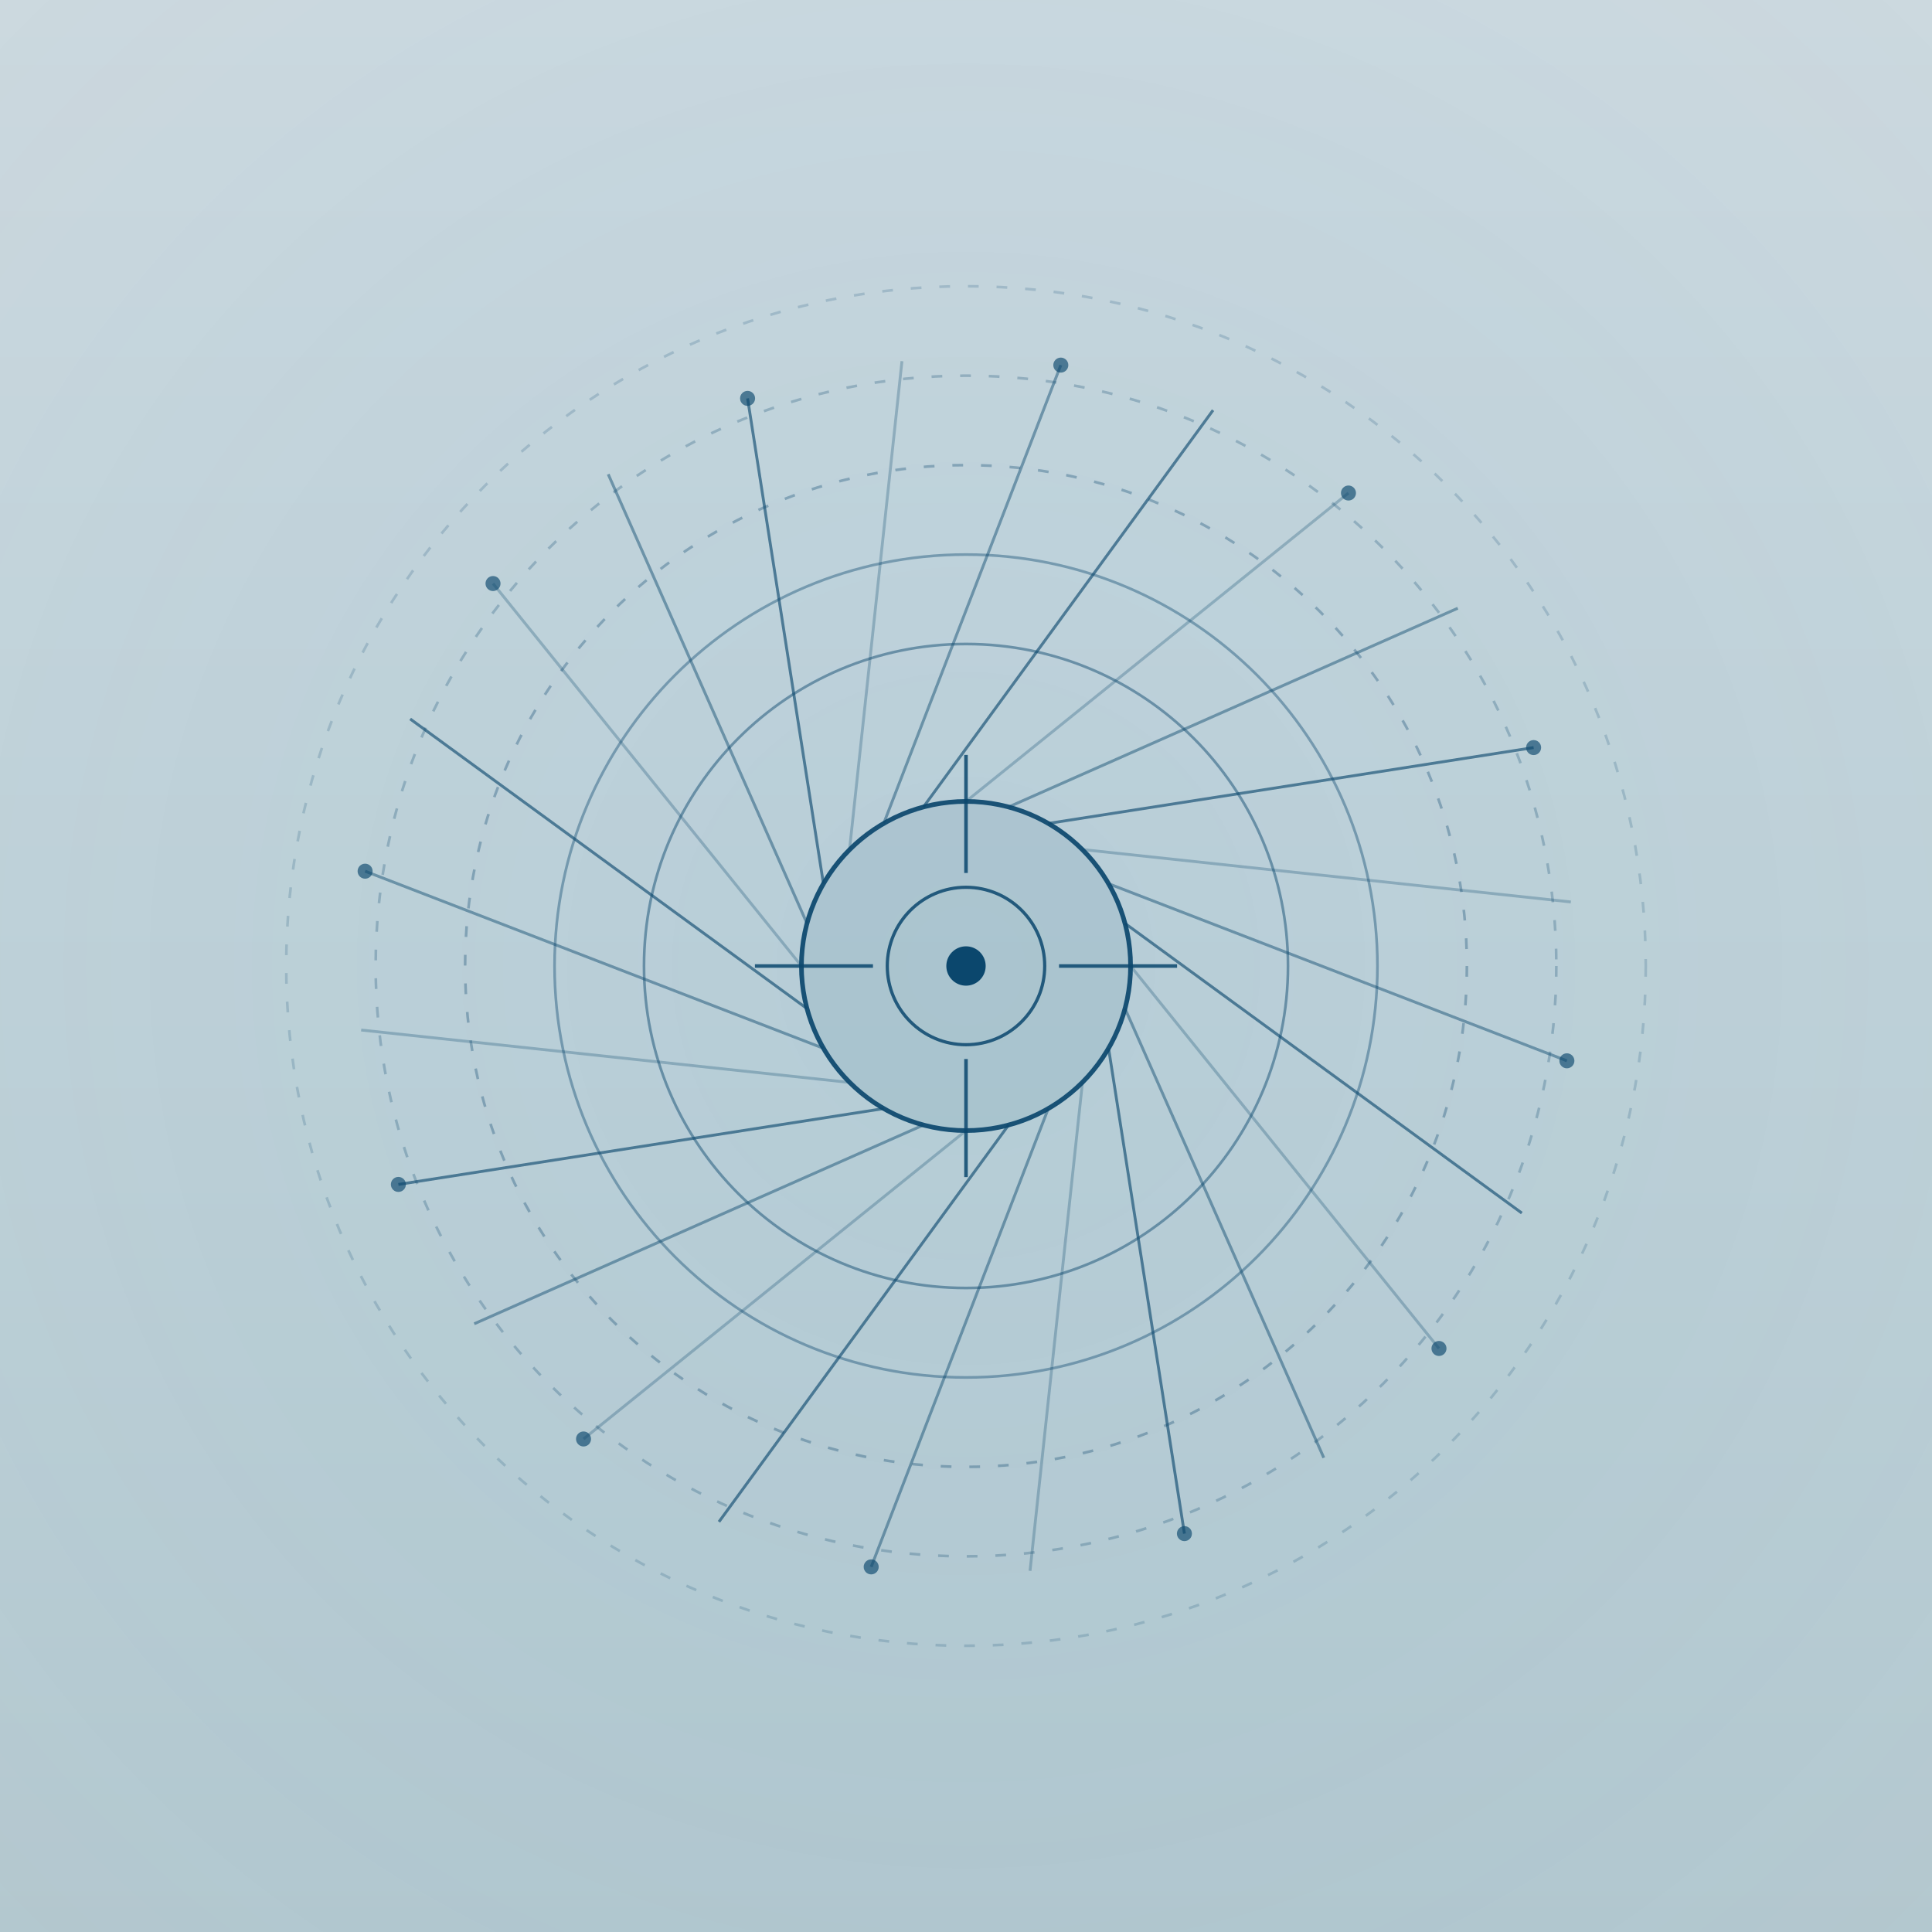
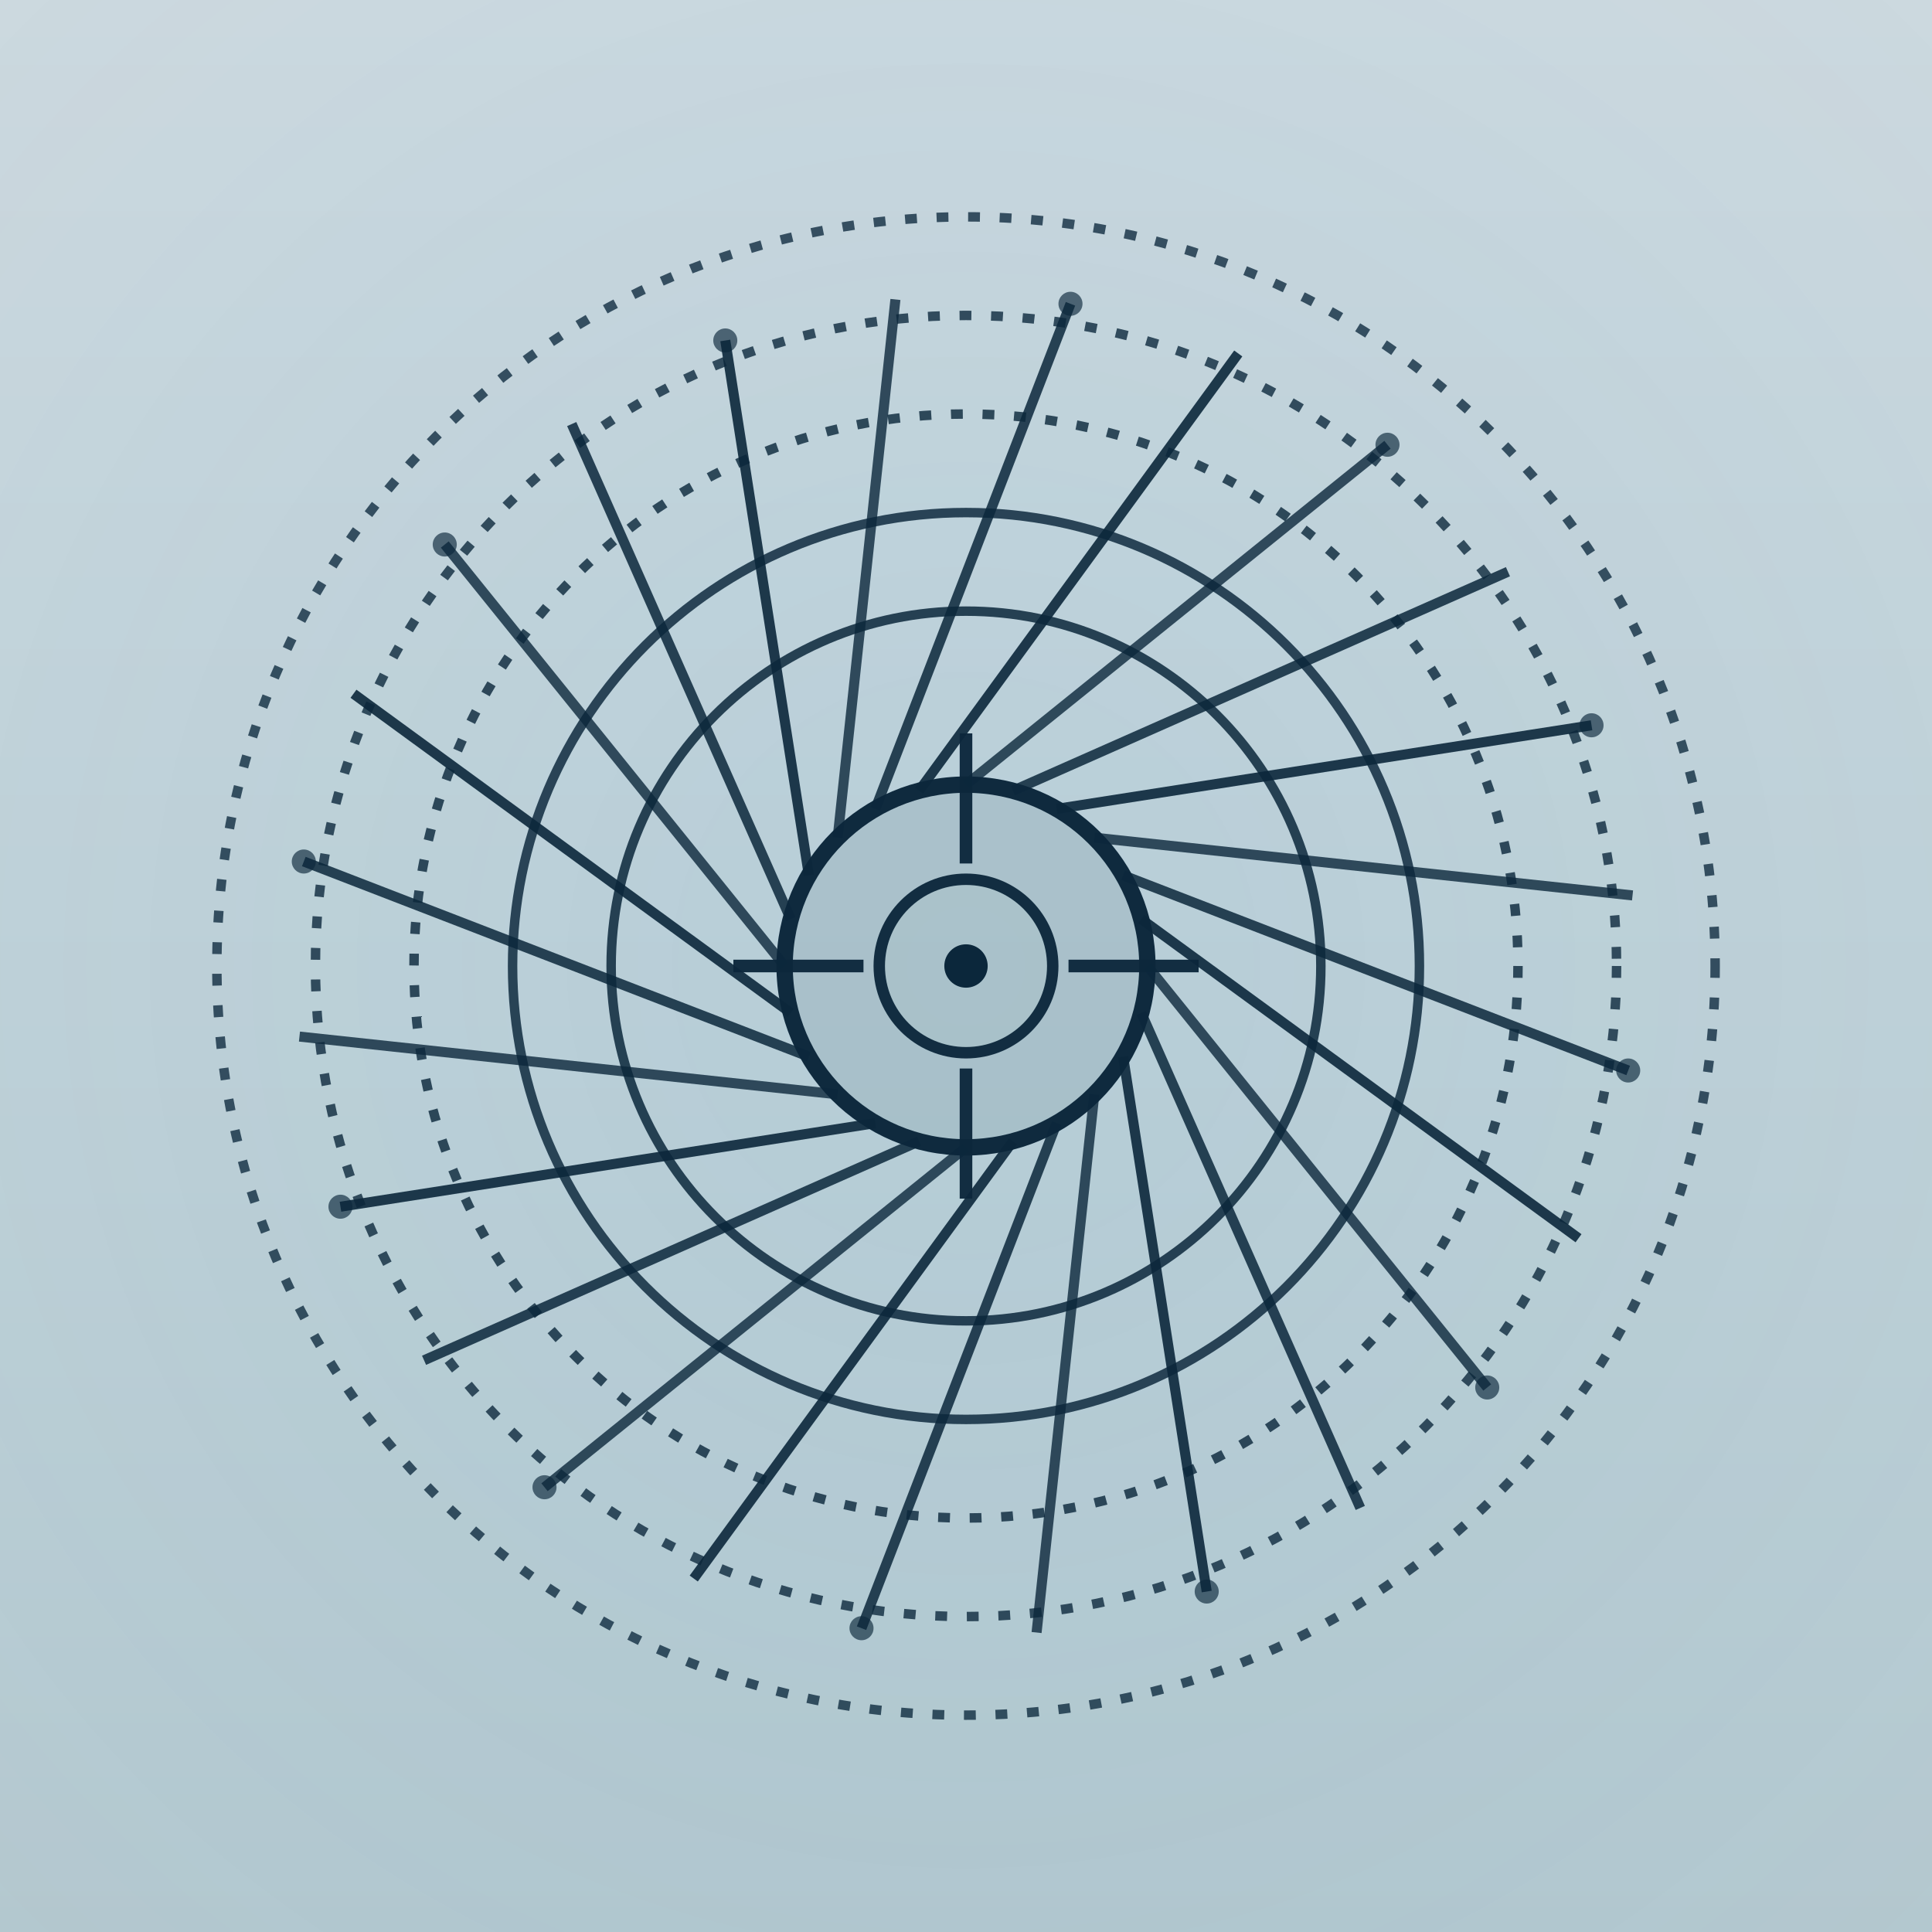
- <svg xmlns="http://www.w3.org/2000/svg" viewBox="260 650 1080 1080" width="100%" height="100%">
+ <svg xmlns="http://www.w3.org/2000/svg" viewBox="310 700 980 980" width="100%" height="100%">
  <defs>
    <linearGradient id="bg-attention" x1="0%" y1="0%" x2="0%" y2="100%">
      <stop offset="0%" stop-color="#cdd9df" />
      <stop offset="60%" stop-color="#c0d1d7" />
      <stop offset="100%" stop-color="#b4c8cf" />
    </linearGradient>
    <radialGradient id="halo-attention" cx="50%" cy="50%" r="75%">
      <stop offset="0%" stop-color="#0284c7" stop-opacity="0.06" />
      <stop offset="55%" stop-color="#0284c7" stop-opacity="0.03" />
      <stop offset="100%" stop-color="#0284c7" stop-opacity="0.00" />
    </radialGradient>
  </defs>
-   <rect x="260" y="650" width="1080" height="1080" fill="url(#bg-attention)" />
-   <rect x="260" y="650" width="1080" height="1080" fill="url(#halo-attention)" />
+   <rect x="310" y="700" width="980" height="980" fill="url(#bg-attention)" />
+   <rect x="310" y="700" width="980" height="980" fill="url(#halo-attention)" />
  <g class="emblem-foveal-aperture" transform="translate(0, -210)">
-     <circle cx="800" cy="1400" r="380" stroke="#0b476d" stroke-width="1.5" stroke-dasharray="6,10" fill="none" opacity="0.19" />
-     <circle cx="800" cy="1400" r="330" stroke="#0b476d" stroke-width="1.5" stroke-dasharray="6,10" fill="none" opacity="0.26" />
-     <circle cx="800" cy="1400" r="280" stroke="#0b476d" stroke-width="1.5" stroke-dasharray="6,10" fill="none" opacity="0.33" />
-     <circle cx="800" cy="1400" r="230" stroke="#0b476d" stroke-width="1.5" fill="none" opacity="0.40" />
-     <circle cx="800" cy="1400" r="180" stroke="#0b476d" stroke-width="1.5" fill="none" opacity="0.47" />
-     <line x1="892.0" y1="1400.0" x2="1064.4" y2="1613.8" stroke="#0b476d" stroke-width="1.6" opacity="0.28" />
-     <circle cx="1064.4" cy="1613.8" r="4.2" fill="#0b476d" opacity="0.65" />
-     <line x1="888.9" y1="1423.8" x2="1000.0" y2="1674.9" stroke="#0b476d" stroke-width="1.6" opacity="0.46" />
-     <line x1="879.7" y1="1446.0" x2="922.1" y2="1717.3" stroke="#0b476d" stroke-width="1.6" opacity="0.63" />
-     <circle cx="922.1" cy="1717.3" r="4.2" fill="#0b476d" opacity="0.65" />
-     <line x1="865.1" y1="1465.1" x2="835.8" y2="1738.1" stroke="#0b476d" stroke-width="1.6" opacity="0.28" />
-     <line x1="846.0" y1="1479.7" x2="747.0" y2="1735.9" stroke="#0b476d" stroke-width="1.6" opacity="0.46" />
-     <circle cx="747.0" cy="1735.9" r="4.2" fill="#0b476d" opacity="0.65" />
-     <line x1="823.8" y1="1488.9" x2="661.9" y2="1710.7" stroke="#0b476d" stroke-width="1.6" opacity="0.63" />
-     <line x1="800.0" y1="1492.0" x2="586.2" y2="1664.4" stroke="#0b476d" stroke-width="1.6" opacity="0.28" />
-     <circle cx="586.2" cy="1664.4" r="4.2" fill="#0b476d" opacity="0.65" />
-     <line x1="776.2" y1="1488.9" x2="525.1" y2="1600.0" stroke="#0b476d" stroke-width="1.6" opacity="0.46" />
-     <line x1="754.0" y1="1479.7" x2="482.7" y2="1522.1" stroke="#0b476d" stroke-width="1.6" opacity="0.63" />
-     <circle cx="482.7" cy="1522.1" r="4.2" fill="#0b476d" opacity="0.65" />
-     <line x1="734.9" y1="1465.1" x2="461.9" y2="1435.8" stroke="#0b476d" stroke-width="1.6" opacity="0.28" />
-     <line x1="720.3" y1="1446.0" x2="464.1" y2="1347.0" stroke="#0b476d" stroke-width="1.6" opacity="0.46" />
-     <circle cx="464.1" cy="1347.0" r="4.2" fill="#0b476d" opacity="0.65" />
-     <line x1="711.1" y1="1423.8" x2="489.3" y2="1261.9" stroke="#0b476d" stroke-width="1.6" opacity="0.63" />
-     <line x1="708.0" y1="1400.0" x2="535.6" y2="1186.2" stroke="#0b476d" stroke-width="1.6" opacity="0.28" />
-     <circle cx="535.6" cy="1186.2" r="4.2" fill="#0b476d" opacity="0.65" />
-     <line x1="711.1" y1="1376.2" x2="600.0" y2="1125.1" stroke="#0b476d" stroke-width="1.6" opacity="0.46" />
-     <line x1="720.3" y1="1354.0" x2="677.9" y2="1082.7" stroke="#0b476d" stroke-width="1.6" opacity="0.63" />
-     <circle cx="677.9" cy="1082.7" r="4.2" fill="#0b476d" opacity="0.65" />
-     <line x1="734.9" y1="1334.9" x2="764.2" y2="1061.9" stroke="#0b476d" stroke-width="1.6" opacity="0.28" />
-     <line x1="754.0" y1="1320.3" x2="853.0" y2="1064.1" stroke="#0b476d" stroke-width="1.6" opacity="0.46" />
-     <circle cx="853.0" cy="1064.1" r="4.2" fill="#0b476d" opacity="0.65" />
-     <line x1="776.2" y1="1311.1" x2="938.1" y2="1089.3" stroke="#0b476d" stroke-width="1.6" opacity="0.63" />
-     <line x1="800.0" y1="1308.0" x2="1013.8" y2="1135.6" stroke="#0b476d" stroke-width="1.6" opacity="0.28" />
-     <circle cx="1013.8" cy="1135.6" r="4.2" fill="#0b476d" opacity="0.65" />
-     <line x1="823.8" y1="1311.1" x2="1074.9" y2="1200.0" stroke="#0b476d" stroke-width="1.6" opacity="0.46" />
-     <line x1="846.0" y1="1320.3" x2="1117.3" y2="1277.9" stroke="#0b476d" stroke-width="1.6" opacity="0.63" />
-     <circle cx="1117.3" cy="1277.9" r="4.2" fill="#0b476d" opacity="0.65" />
-     <line x1="865.1" y1="1334.9" x2="1138.1" y2="1364.2" stroke="#0b476d" stroke-width="1.6" opacity="0.28" />
-     <line x1="879.7" y1="1354.0" x2="1135.9" y2="1453.0" stroke="#0b476d" stroke-width="1.6" opacity="0.46" />
-     <circle cx="1135.9" cy="1453.0" r="4.2" fill="#0b476d" opacity="0.65" />
-     <line x1="888.9" y1="1376.2" x2="1110.7" y2="1538.1" stroke="#0b476d" stroke-width="1.6" opacity="0.63" />
-     <circle cx="800" cy="1400" r="92" stroke="#0b476d" stroke-width="2.6" fill="#0b476d" fill-opacity="0.08" opacity="0.92" />
-     <circle cx="800" cy="1400" r="44" stroke="#0b476d" stroke-width="1.8" fill="none" opacity="0.85" />
-     <line x1="852.0" y1="1400.0" x2="918.0" y2="1400.0" stroke="#0b476d" stroke-width="2.0" opacity="0.85" />
-     <line x1="800.0" y1="1452.0" x2="800.0" y2="1518.0" stroke="#0b476d" stroke-width="2.0" opacity="0.85" />
-     <line x1="748.0" y1="1400.0" x2="682.0" y2="1400.0" stroke="#0b476d" stroke-width="2.0" opacity="0.85" />
-     <line x1="800.0" y1="1348.0" x2="800.0" y2="1282.0" stroke="#0b476d" stroke-width="2.0" opacity="0.85" />
-     <circle cx="800" cy="1400" r="11" fill="#0b476d" />
+     <circle cx="800" cy="1400" r="380" stroke="#0b273b" stroke-width="4.8" stroke-dasharray="6,10" fill="none" opacity="0.77" />
+     <circle cx="800" cy="1400" r="330" stroke="#0b273b" stroke-width="4.8" stroke-dasharray="6,10" fill="none" opacity="0.79" />
+     <circle cx="800" cy="1400" r="280" stroke="#0b273b" stroke-width="4.8" stroke-dasharray="6,10" fill="none" opacity="0.81" />
+     <circle cx="800" cy="1400" r="230" stroke="#0b273b" stroke-width="4.8" fill="none" opacity="0.83" />
+     <circle cx="800" cy="1400" r="180" stroke="#0b273b" stroke-width="4.8" fill="none" opacity="0.85" />
+     <line x1="892.0" y1="1400.0" x2="1064.4" y2="1613.8" stroke="#0b273b" stroke-width="5.1" opacity="0.80" />
+     <circle cx="1064.4" cy="1613.8" r="6.1" fill="#0b273b" opacity="0.65" />
+     <line x1="888.9" y1="1423.8" x2="1000.0" y2="1674.9" stroke="#0b273b" stroke-width="5.1" opacity="0.85" />
+     <line x1="879.7" y1="1446.0" x2="922.1" y2="1717.3" stroke="#0b273b" stroke-width="5.1" opacity="0.90" />
+     <circle cx="922.1" cy="1717.3" r="6.1" fill="#0b273b" opacity="0.65" />
+     <line x1="865.1" y1="1465.1" x2="835.8" y2="1738.1" stroke="#0b273b" stroke-width="5.1" opacity="0.80" />
+     <line x1="846.0" y1="1479.7" x2="747.0" y2="1735.9" stroke="#0b273b" stroke-width="5.1" opacity="0.85" />
+     <circle cx="747.0" cy="1735.9" r="6.1" fill="#0b273b" opacity="0.65" />
+     <line x1="823.8" y1="1488.9" x2="661.9" y2="1710.7" stroke="#0b273b" stroke-width="5.1" opacity="0.90" />
+     <line x1="800.0" y1="1492.0" x2="586.2" y2="1664.4" stroke="#0b273b" stroke-width="5.1" opacity="0.80" />
+     <circle cx="586.2" cy="1664.4" r="6.1" fill="#0b273b" opacity="0.65" />
+     <line x1="776.2" y1="1488.9" x2="525.1" y2="1600.0" stroke="#0b273b" stroke-width="5.1" opacity="0.85" />
+     <line x1="754.0" y1="1479.7" x2="482.7" y2="1522.1" stroke="#0b273b" stroke-width="5.1" opacity="0.90" />
+     <circle cx="482.7" cy="1522.1" r="6.1" fill="#0b273b" opacity="0.65" />
+     <line x1="734.9" y1="1465.1" x2="461.9" y2="1435.8" stroke="#0b273b" stroke-width="5.1" opacity="0.80" />
+     <line x1="720.3" y1="1446.0" x2="464.1" y2="1347.0" stroke="#0b273b" stroke-width="5.1" opacity="0.85" />
+     <circle cx="464.1" cy="1347.0" r="6.1" fill="#0b273b" opacity="0.65" />
+     <line x1="711.1" y1="1423.8" x2="489.3" y2="1261.9" stroke="#0b273b" stroke-width="5.1" opacity="0.90" />
+     <line x1="708.0" y1="1400.0" x2="535.6" y2="1186.2" stroke="#0b273b" stroke-width="5.1" opacity="0.80" />
+     <circle cx="535.6" cy="1186.2" r="6.1" fill="#0b273b" opacity="0.65" />
+     <line x1="711.1" y1="1376.2" x2="600.0" y2="1125.1" stroke="#0b273b" stroke-width="5.1" opacity="0.85" />
+     <line x1="720.3" y1="1354.0" x2="677.9" y2="1082.7" stroke="#0b273b" stroke-width="5.1" opacity="0.90" />
+     <circle cx="677.9" cy="1082.7" r="6.1" fill="#0b273b" opacity="0.65" />
+     <line x1="734.9" y1="1334.9" x2="764.2" y2="1061.9" stroke="#0b273b" stroke-width="5.1" opacity="0.80" />
+     <line x1="754.0" y1="1320.3" x2="853.0" y2="1064.1" stroke="#0b273b" stroke-width="5.1" opacity="0.85" />
+     <circle cx="853.0" cy="1064.1" r="6.1" fill="#0b273b" opacity="0.65" />
+     <line x1="776.2" y1="1311.1" x2="938.1" y2="1089.3" stroke="#0b273b" stroke-width="5.1" opacity="0.90" />
+     <line x1="800.0" y1="1308.0" x2="1013.8" y2="1135.6" stroke="#0b273b" stroke-width="5.1" opacity="0.80" />
+     <circle cx="1013.8" cy="1135.6" r="6.1" fill="#0b273b" opacity="0.65" />
+     <line x1="823.8" y1="1311.1" x2="1074.9" y2="1200.0" stroke="#0b273b" stroke-width="5.1" opacity="0.85" />
+     <line x1="846.0" y1="1320.3" x2="1117.3" y2="1277.9" stroke="#0b273b" stroke-width="5.1" opacity="0.90" />
+     <circle cx="1117.3" cy="1277.9" r="6.1" fill="#0b273b" opacity="0.65" />
+     <line x1="865.1" y1="1334.9" x2="1138.1" y2="1364.2" stroke="#0b273b" stroke-width="5.1" opacity="0.80" />
+     <line x1="879.7" y1="1354.0" x2="1135.9" y2="1453.0" stroke="#0b273b" stroke-width="5.1" opacity="0.85" />
+     <circle cx="1135.9" cy="1453.0" r="6.1" fill="#0b273b" opacity="0.65" />
+     <line x1="888.9" y1="1376.2" x2="1110.7" y2="1538.1" stroke="#0b273b" stroke-width="5.1" opacity="0.90" />
+     <circle cx="800" cy="1400" r="92" stroke="#0b273b" stroke-width="8.3" fill="#0b273b" fill-opacity="0.08" opacity="0.98" />
+     <circle cx="800" cy="1400" r="44" stroke="#0b273b" stroke-width="5.8" fill="none" opacity="0.96" />
+     <line x1="852.0" y1="1400.0" x2="918.0" y2="1400.0" stroke="#0b273b" stroke-width="6.4" opacity="0.96" />
+     <line x1="800.0" y1="1452.0" x2="800.0" y2="1518.0" stroke="#0b273b" stroke-width="6.4" opacity="0.96" />
+     <line x1="748.0" y1="1400.0" x2="682.0" y2="1400.0" stroke="#0b273b" stroke-width="6.4" opacity="0.96" />
+     <line x1="800.0" y1="1348.0" x2="800.0" y2="1282.0" stroke="#0b273b" stroke-width="6.4" opacity="0.96" />
+     <circle cx="800" cy="1400" r="11" fill="#0b273b" />
  </g>
</svg>
